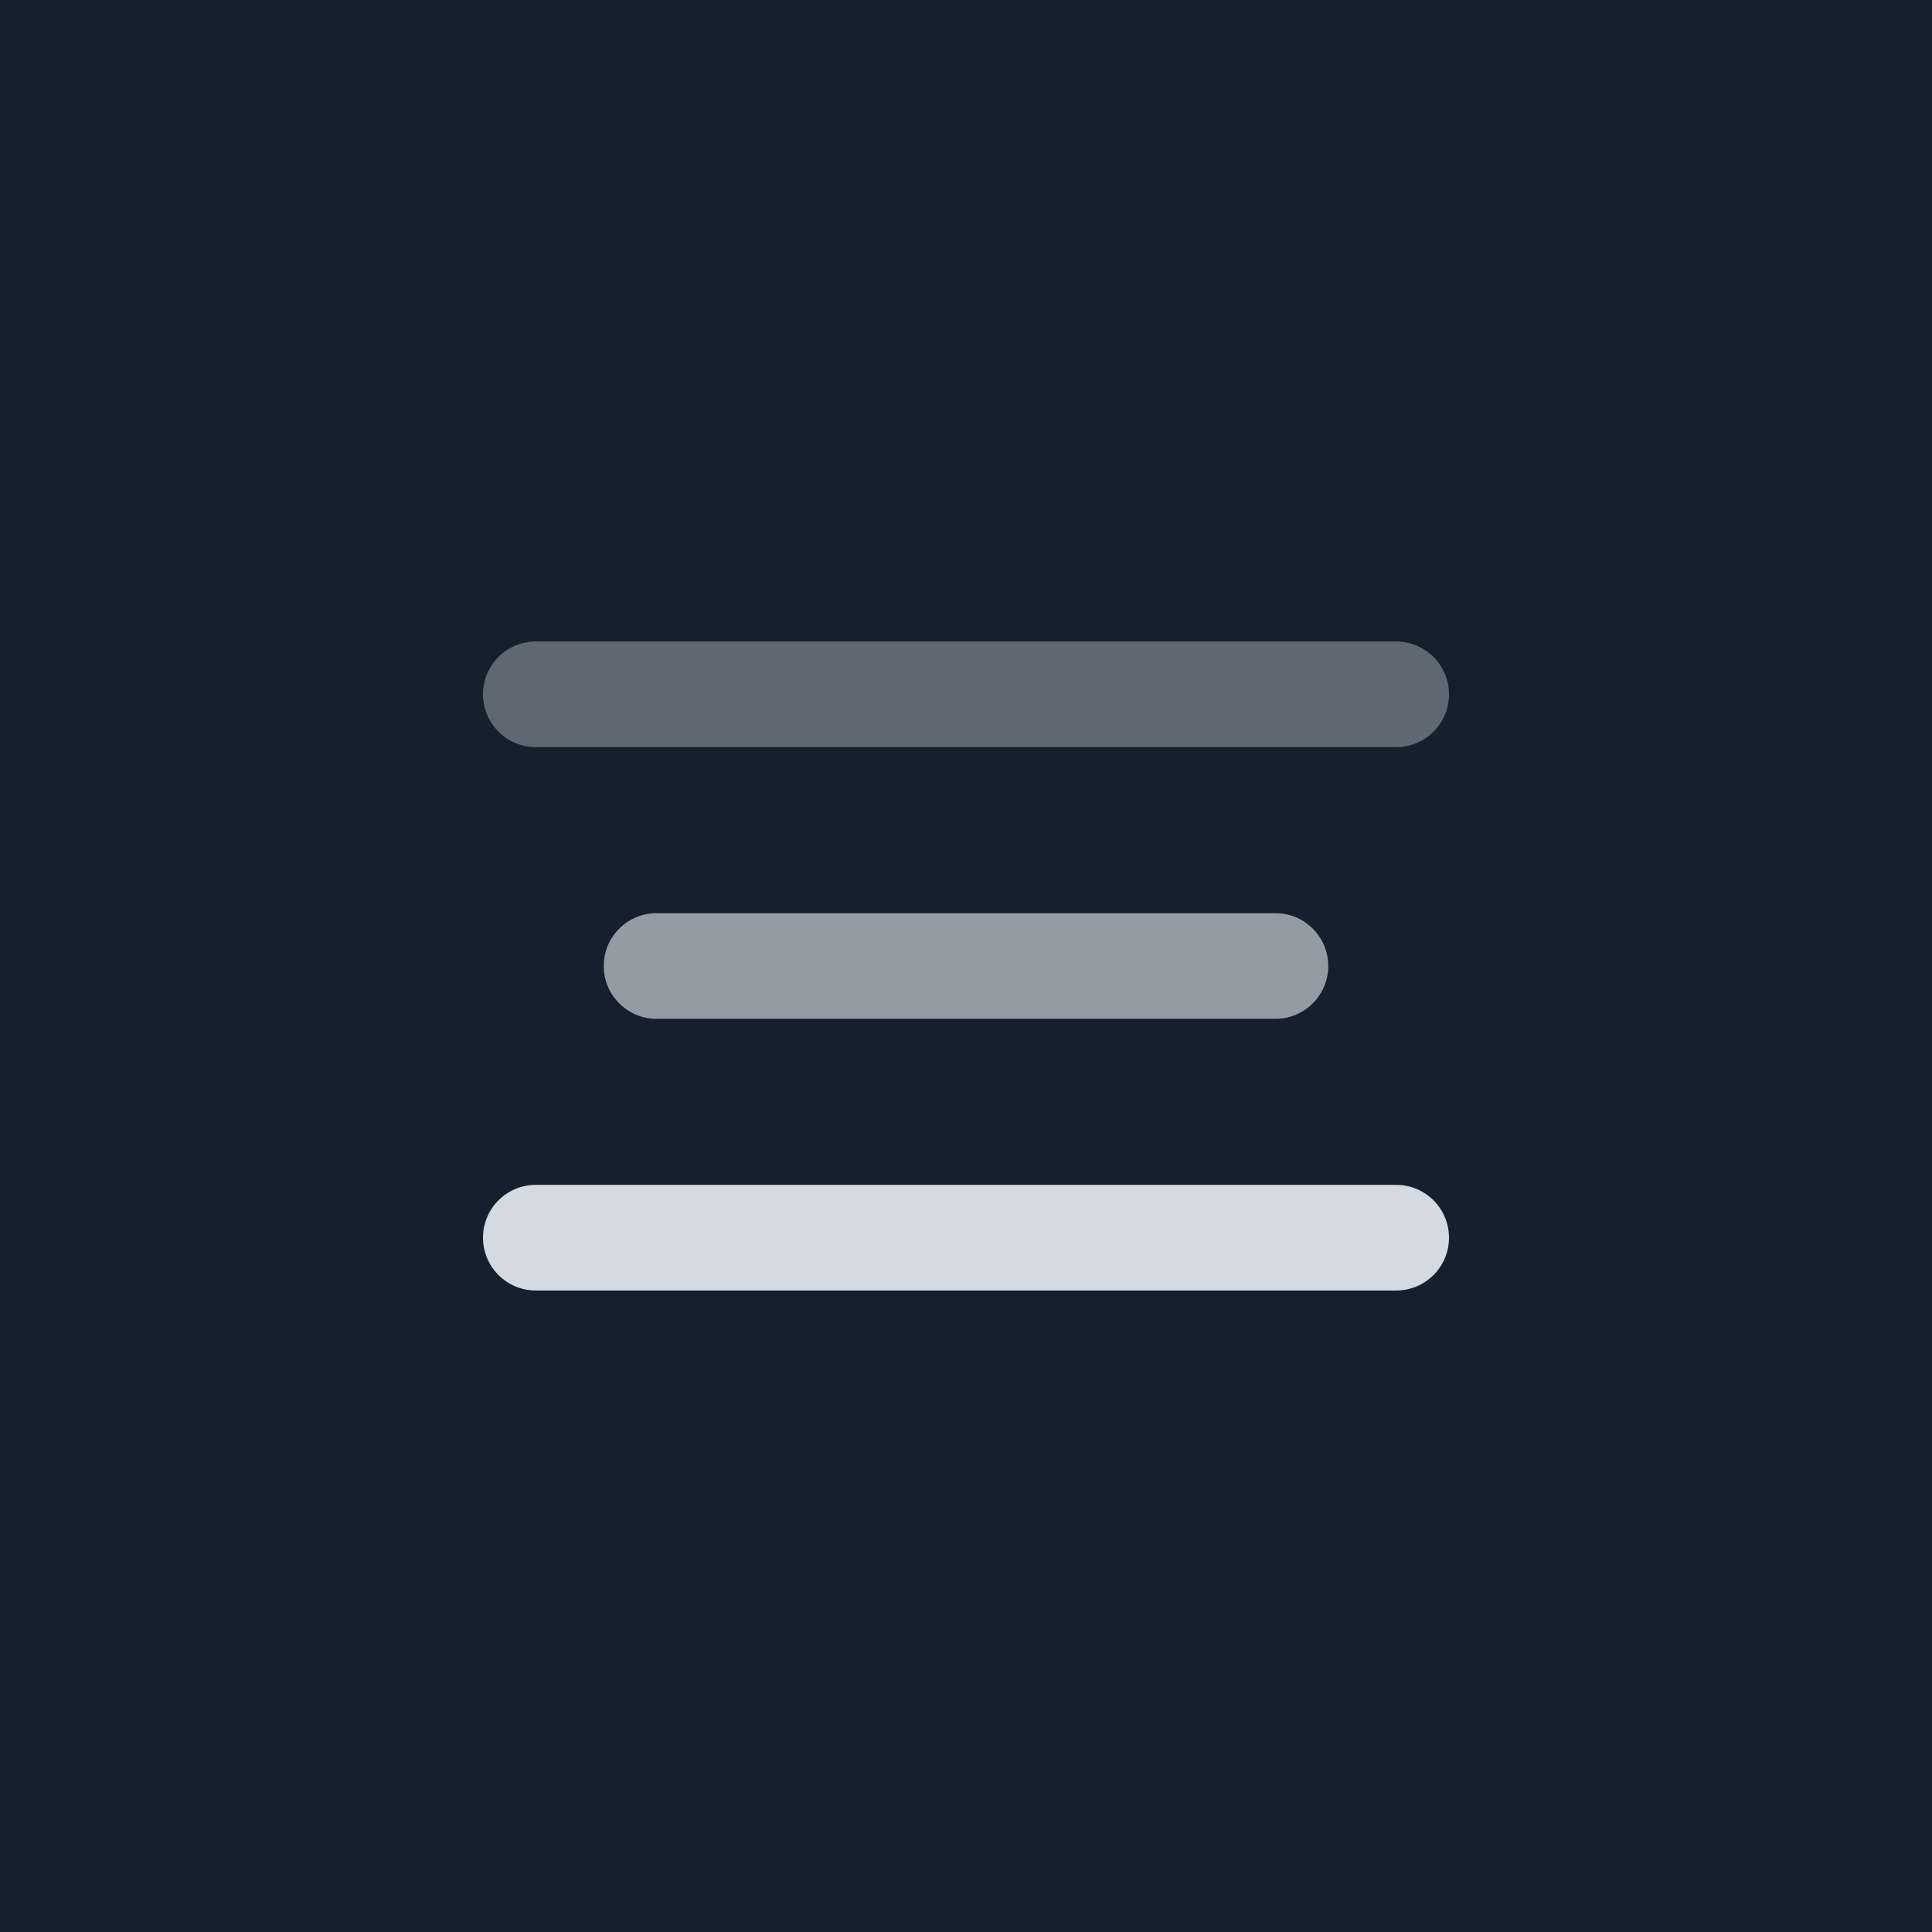
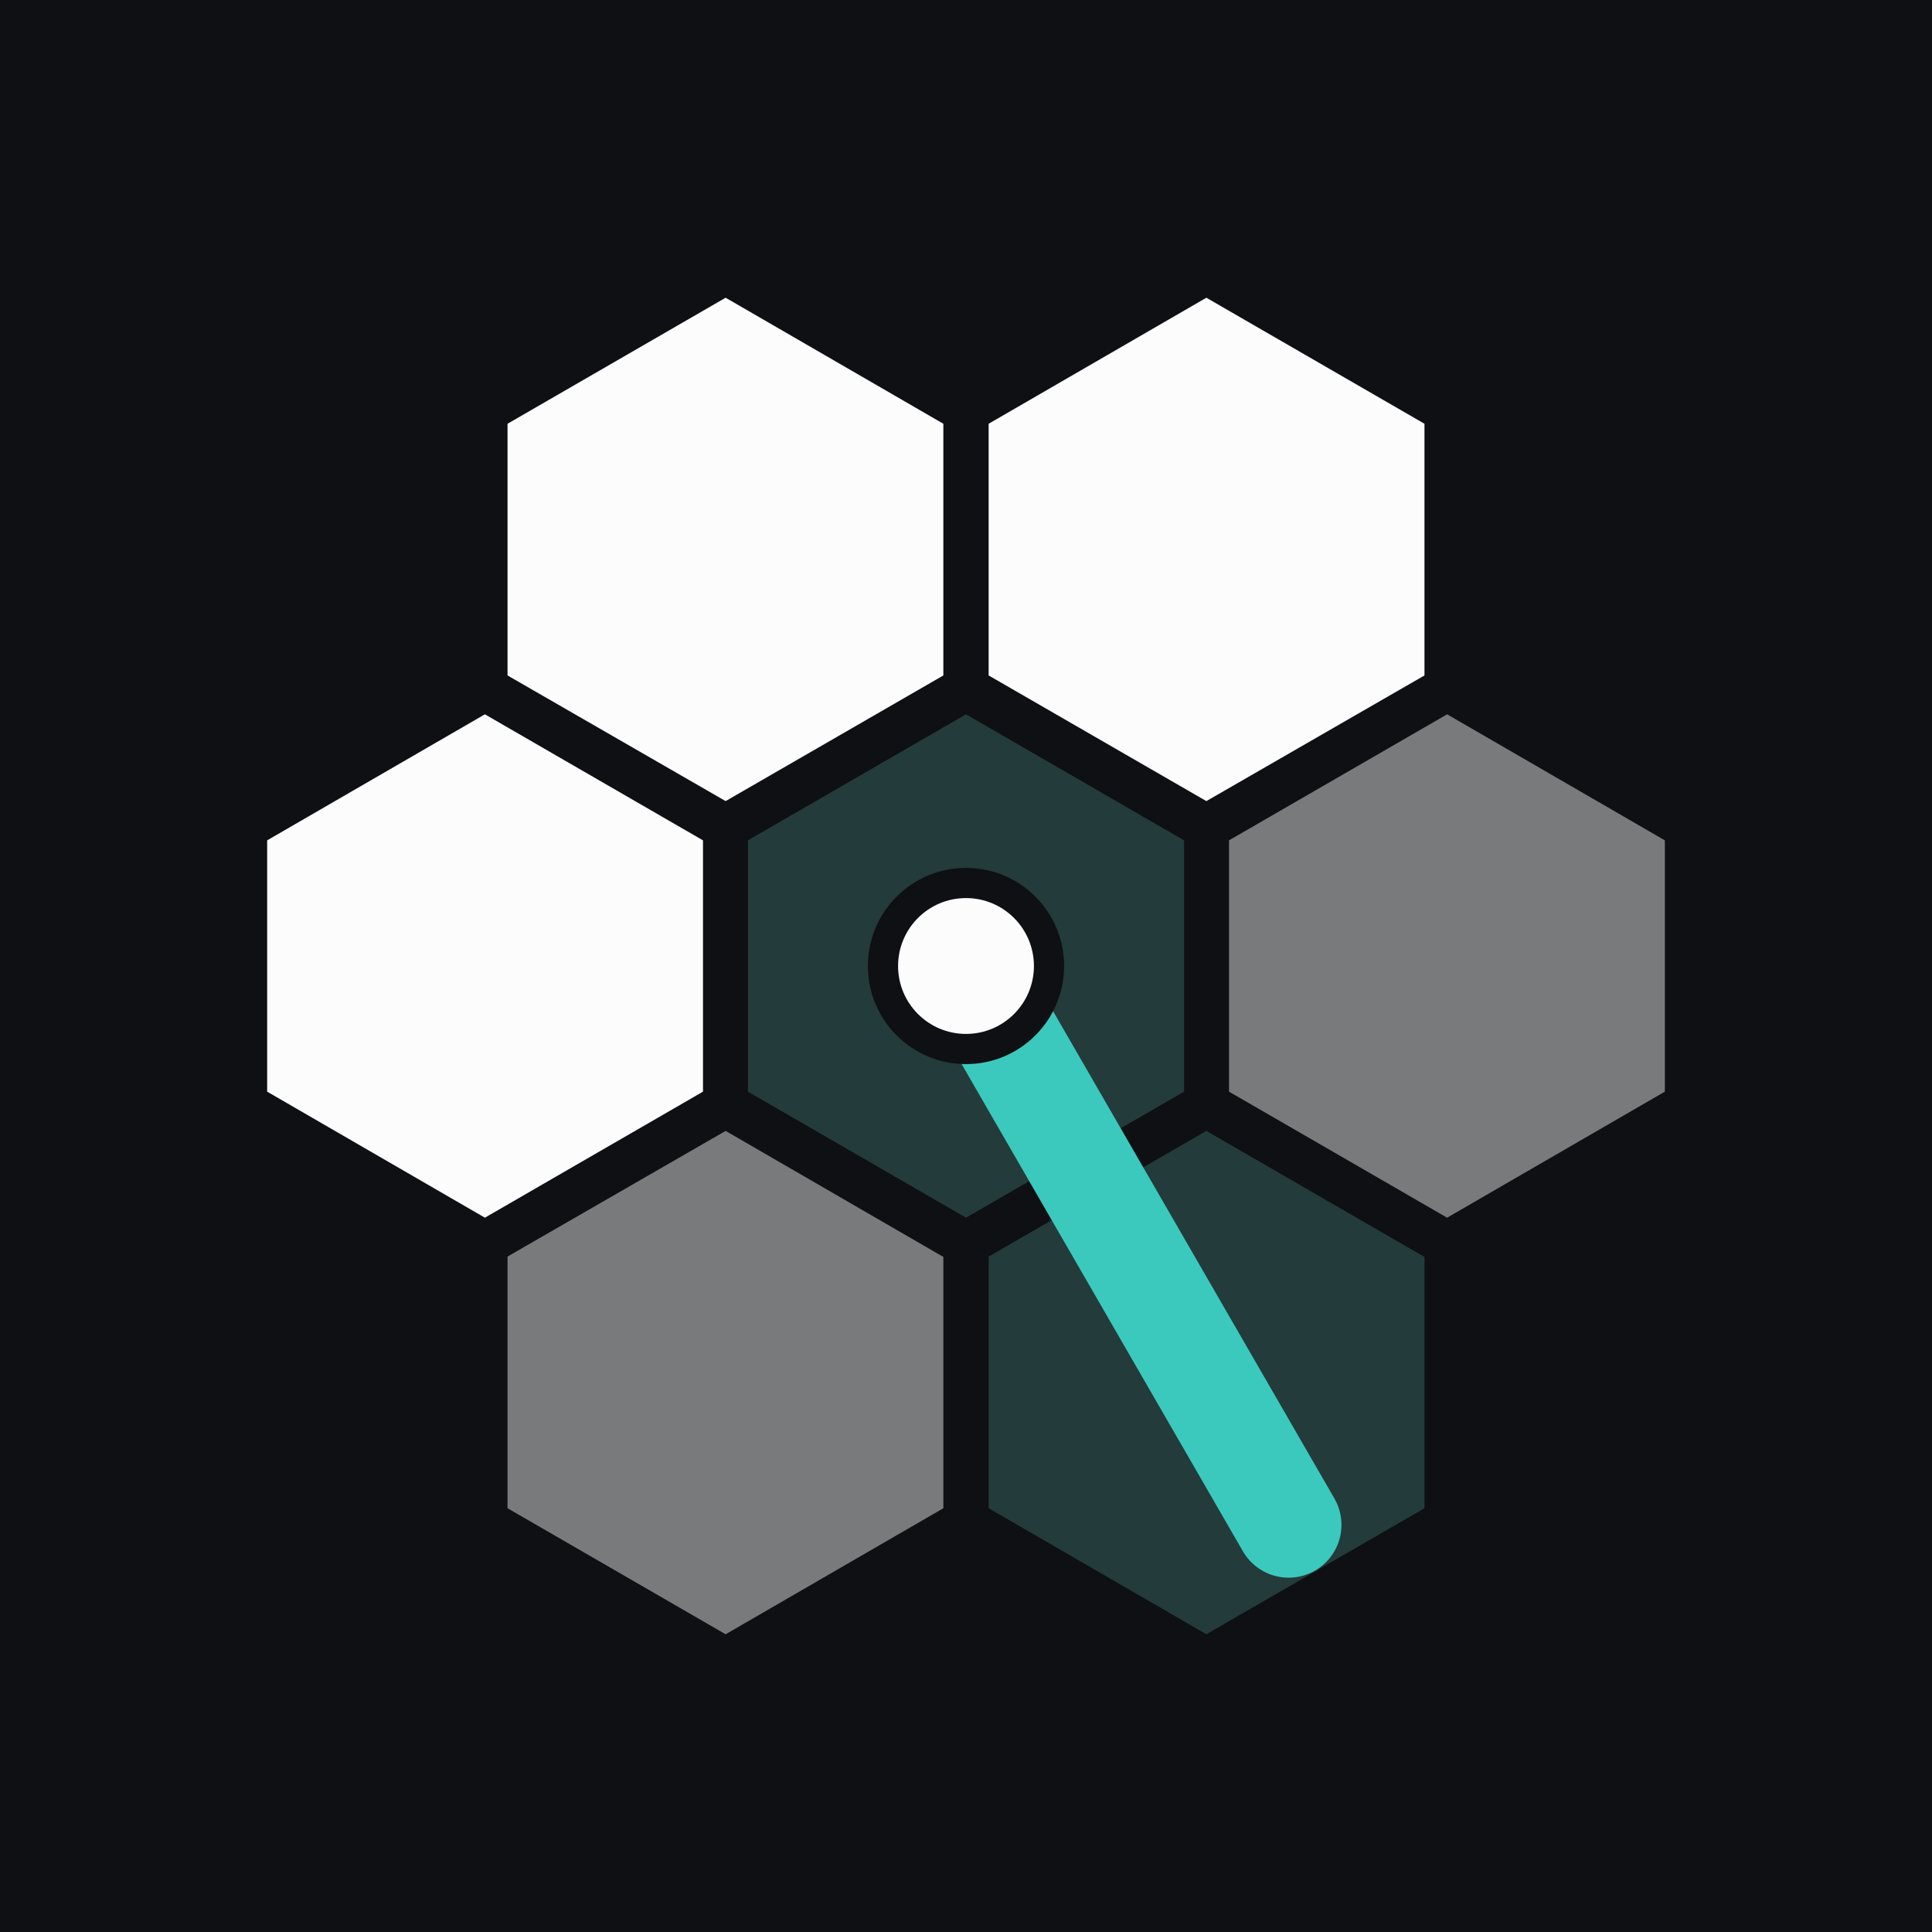
<svg xmlns="http://www.w3.org/2000/svg" viewBox="0 0 512 512">
-   <rect width="512" height="512" fill="#14202e" />
-   <g fill="#e8eef4">
-     <rect x="128" y="170" width="256" height="28" rx="14" opacity="0.35" />
-     <rect x="160" y="242" width="192" height="28" rx="14" opacity="0.6" />
-     <rect x="128" y="314" width="256" height="28" rx="14" opacity="0.9" />
-   </g>
+   <rect width="512" height="512" fill="#0e1013" />
+   <path fill="#233b3a" d="M256.0 189.3 L313.8 222.7 L313.8 289.3 L256.0 322.7 L198.2 289.3 L198.2 222.7 Z M319.7 299.7 L377.5 333.1 L377.5 399.7 L319.7 433.1 L262.0 399.7 L262.0 333.0 Z" />
+   <path fill="#fcfcfd" fill-opacity="0.45" d="M383.5 189.3 L441.2 222.7 L441.2 289.3 L383.5 322.7 L325.7 289.3 L325.7 222.7 Z M192.3 299.7 L250.0 333.1 L250.0 399.7 L192.3 433.1 L134.5 399.7 L134.5 333.0 Z" />
+   <path fill="#fcfcfd" d="M192.3 78.9 L250.0 112.3 L250.0 179.0 L192.3 212.3 L134.5 179.0 L134.5 112.3 Z M319.7 78.9 L377.5 112.3 L377.5 179.0 L319.7 212.3 L262.0 179.0 L262.0 112.3 Z M128.5 189.3 L186.3 222.7 L186.3 289.3 L128.5 322.7 L70.8 289.3 L70.8 222.7 Z" />
+   <line x1="256" y1="256" x2="341.5" y2="404.1" stroke="#3bc9be" stroke-width="28" stroke-linecap="round" />
+   <circle cx="256" cy="256" r="22" fill="#fcfcfd" stroke="#0e1013" stroke-width="8" />
</svg>
